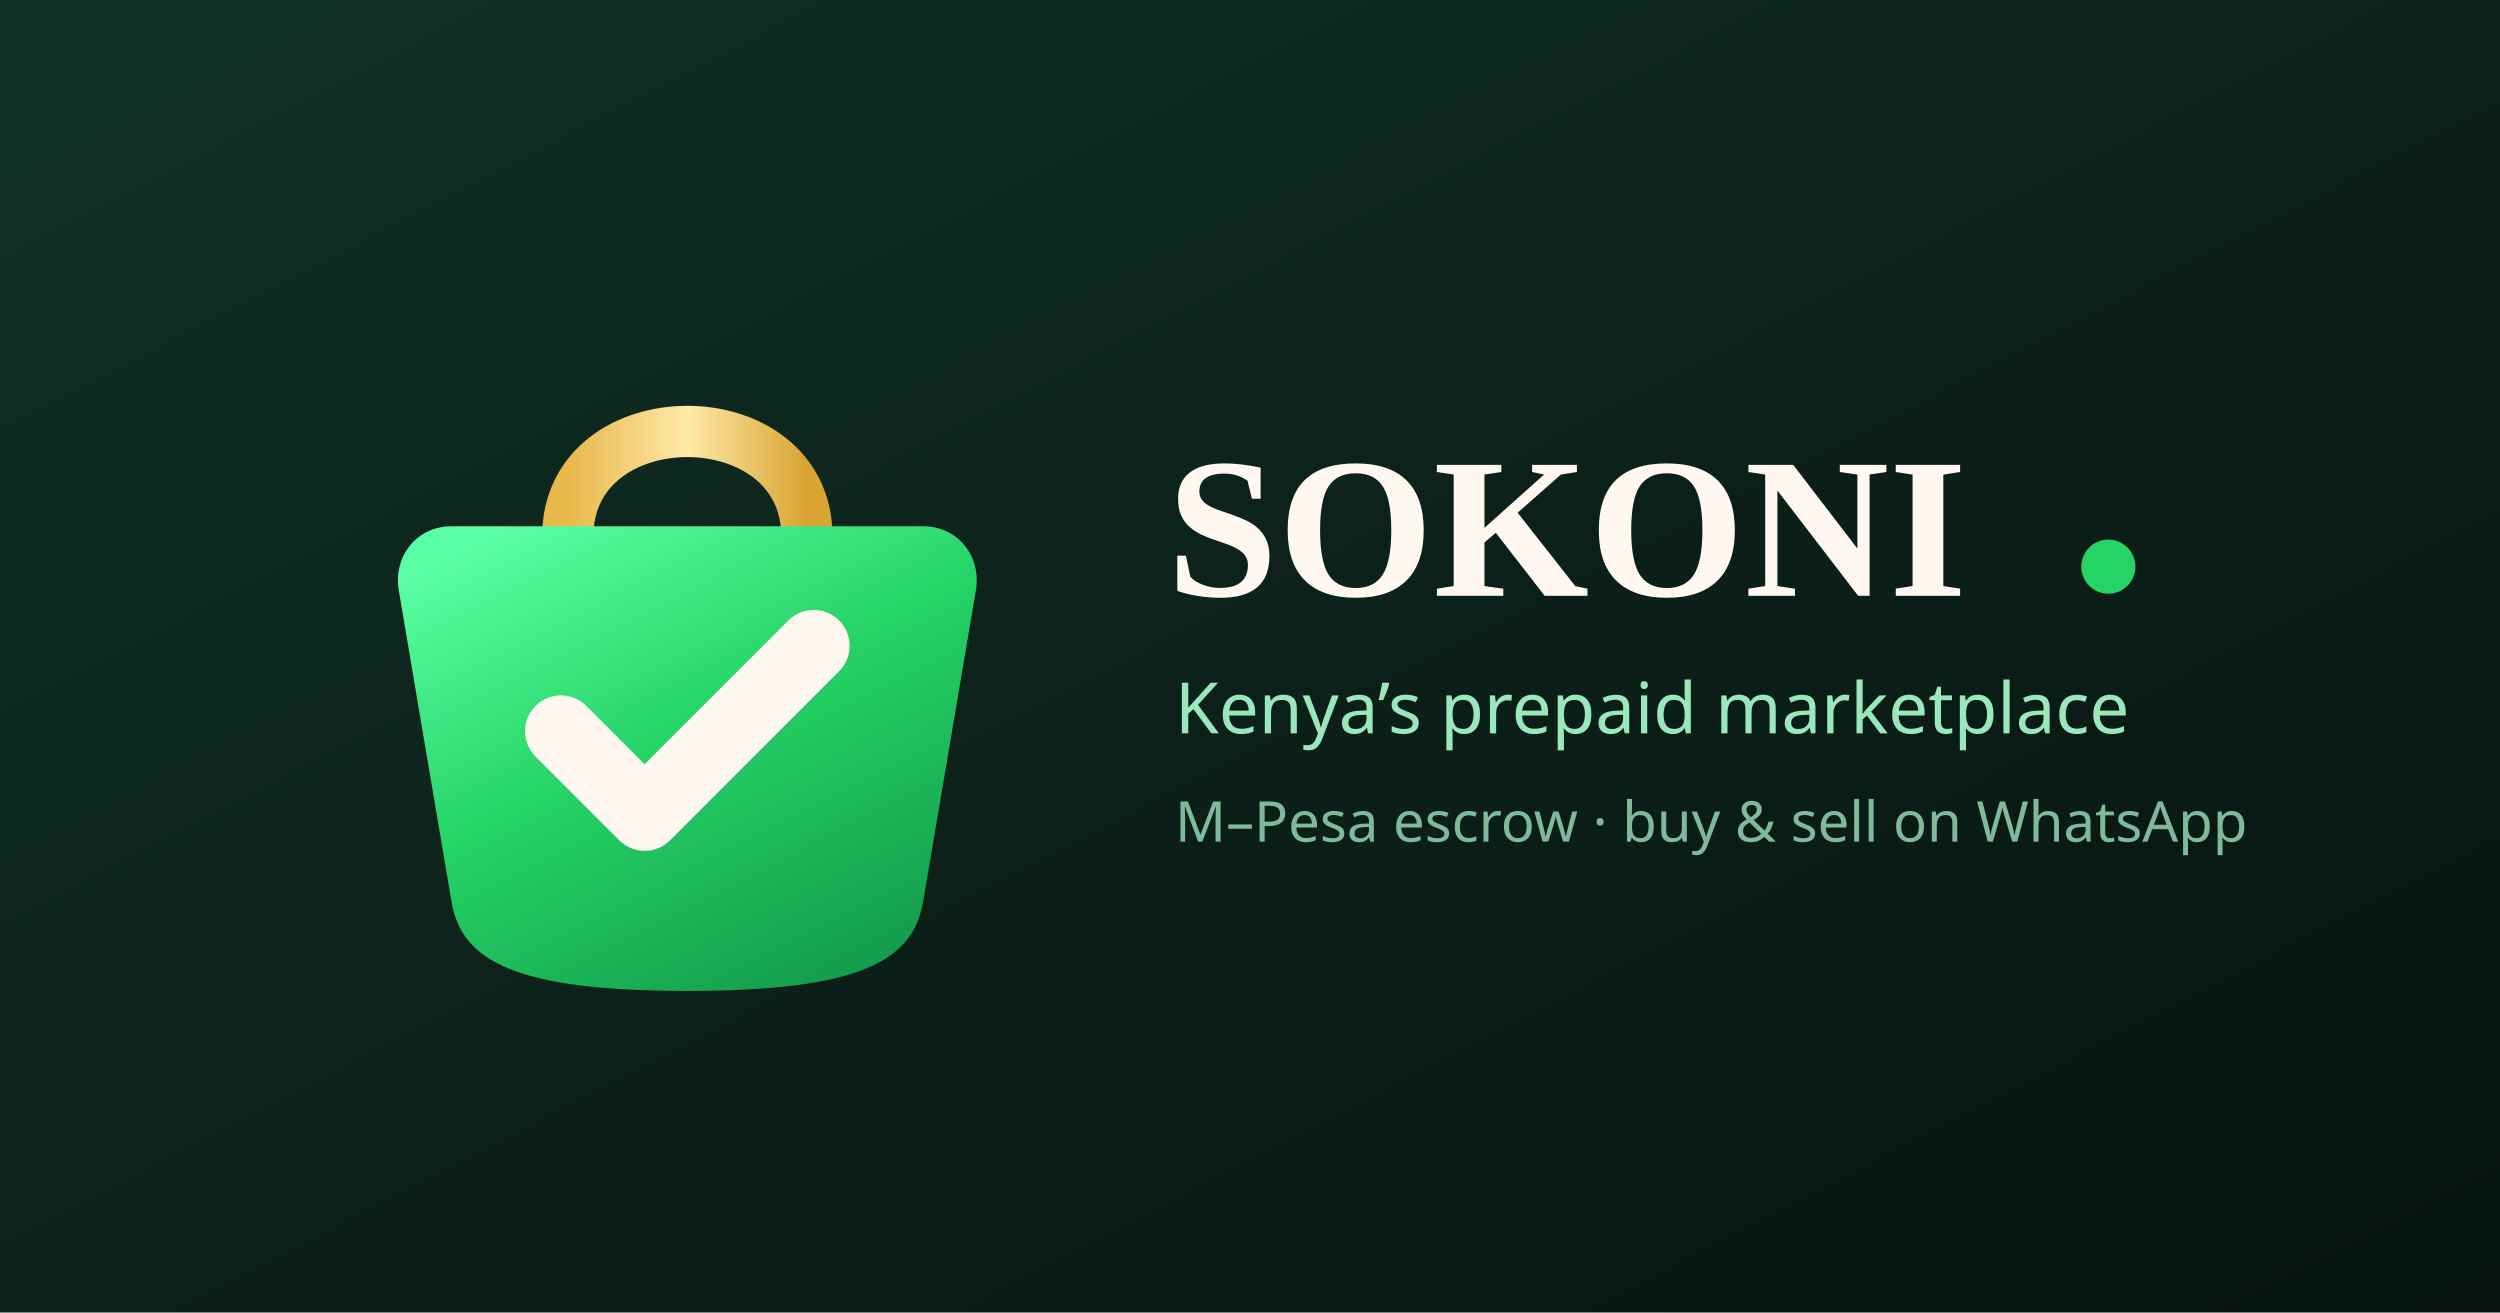
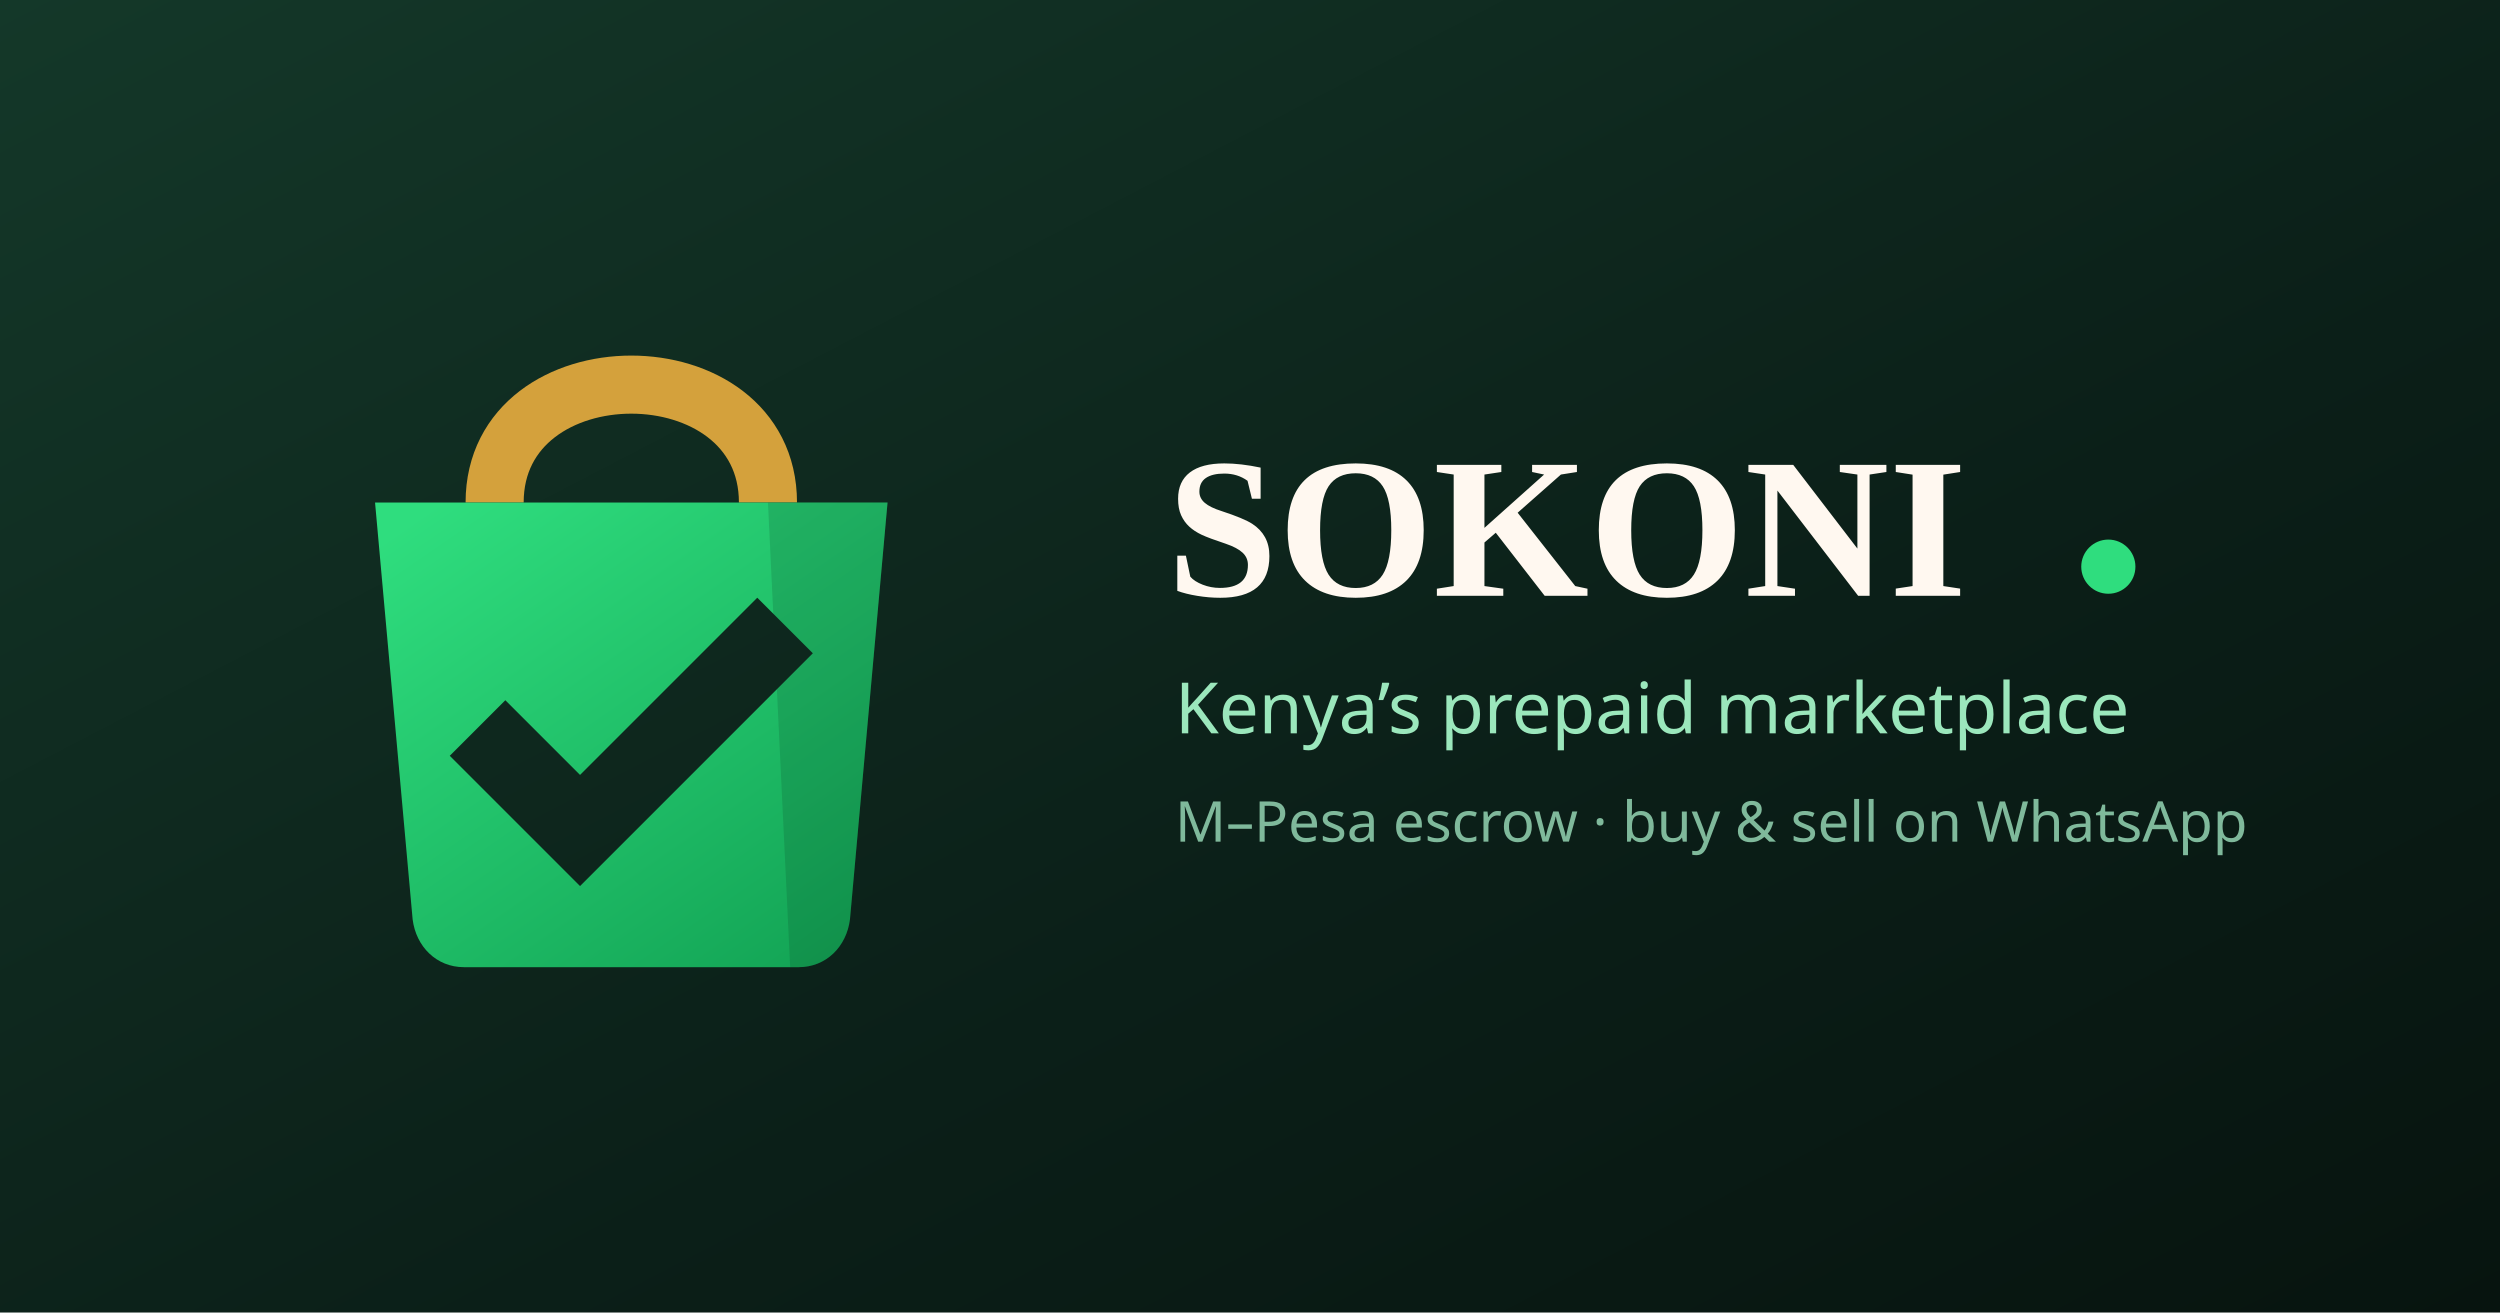
<svg xmlns="http://www.w3.org/2000/svg" viewBox="0 0 1200 630" role="img" aria-label="Sokoni">
  <defs>
    <linearGradient id="bgg" x1="0%" y1="0%" x2="100%" y2="100%">
-       <stop offset="0%" stop-color="#123227" />
-       <stop offset="55%" stop-color="#0B1F18" />
+       <stop offset="0%" stop-color="#143829" />
+       <stop offset="60%" stop-color="#0B1F18" />
      <stop offset="100%" stop-color="#07140F" />
    </linearGradient>
-     <linearGradient id="bag" x1="18%" y1="0%" x2="82%" y2="100%">
-       <stop offset="0%" stop-color="#5BFFA3" />
-       <stop offset="45%" stop-color="#25D366" />
-       <stop offset="100%" stop-color="#12984A" />
+     <linearGradient id="bag" x1="12%" y1="0%" x2="88%" y2="100%">
+       <stop offset="0%" stop-color="#2FDD7E" />
+       <stop offset="100%" stop-color="#13A455" />
    </linearGradient>
-     <linearGradient id="grip" x1="0%" y1="0%" x2="100%" y2="0%">
-       <stop offset="0%" stop-color="#E8B84B" />
-       <stop offset="50%" stop-color="#FFE9A8" />
-       <stop offset="100%" stop-color="#D9A431" />
-     </linearGradient>
+     <mask id="cut" maskUnits="userSpaceOnUse" x="0" y="0" width="512" height="512">
+       <rect x="0" y="0" width="512" height="512" fill="#fff" />
+       <path d="M166 312 L226 372 L346 252" fill="none" stroke="#000" stroke-width="46" stroke-linecap="butt" stroke-linejoin="miter" />
+     </mask>
  </defs>
  <rect width="1200" height="630" fill="url(#bgg)" />
-   <g transform="translate(120 105) scale(0.82)">
-     <path d="M186 186 C186 104 326 104 326 186" fill="none" stroke="url(#grip)" stroke-width="30" stroke-linecap="round" />
-     <path fill="url(#bag)" d="M118 180 H394 C414 180 428 197 425 217 L394 400              C388 434 358 452 256 452 C154 452 124 434 118 400              L87 217 C84 197 98 180 118 180 Z" />
-     <path d="M182 300 L231 349 L330 250" fill="none" stroke="#FFF8F0" stroke-width="42" stroke-linecap="round" stroke-linejoin="round" />
+   <g transform="translate(93.1 93.6) scale(0.82)">
+     <path d="M176 180 C176 88 336 88 336 180" fill="none" stroke="#D4A13C" stroke-width="34" stroke-linecap="butt" />
+     <g mask="url(#cut)">
+       <path d="M106 180 H406 L384 424 C382 440 370 452 354 452 H158 C142 452 130 440 128 424 Z" fill="url(#bag)" />
+       <path d="M336 180 H406 L384 424 C382 440 370 452 354 452 H349 Z" fill="#06341C" opacity="0.17" />
+     </g>
  </g>
  <text x="560" y="286" font-family="Georgia, 'Times New Roman', serif" font-size="96" font-weight="700" fill="#FFF8F0">SOKONI</text>
-   <circle cx="1012" cy="272" r="13" fill="#25D366" />
+   <circle cx="1012" cy="272" r="13" fill="#2FDD7E" />
  <text x="564" y="352" font-family="'Segoe UI', system-ui, sans-serif" font-size="34" fill="#9BE7BC">Kenya’s prepaid marketplace</text>
  <text x="564" y="404" font-family="'Segoe UI', system-ui, sans-serif" font-size="27" fill="#7FB99B">M–Pesa escrow · buy &amp; sell on WhatsApp</text>
</svg>
